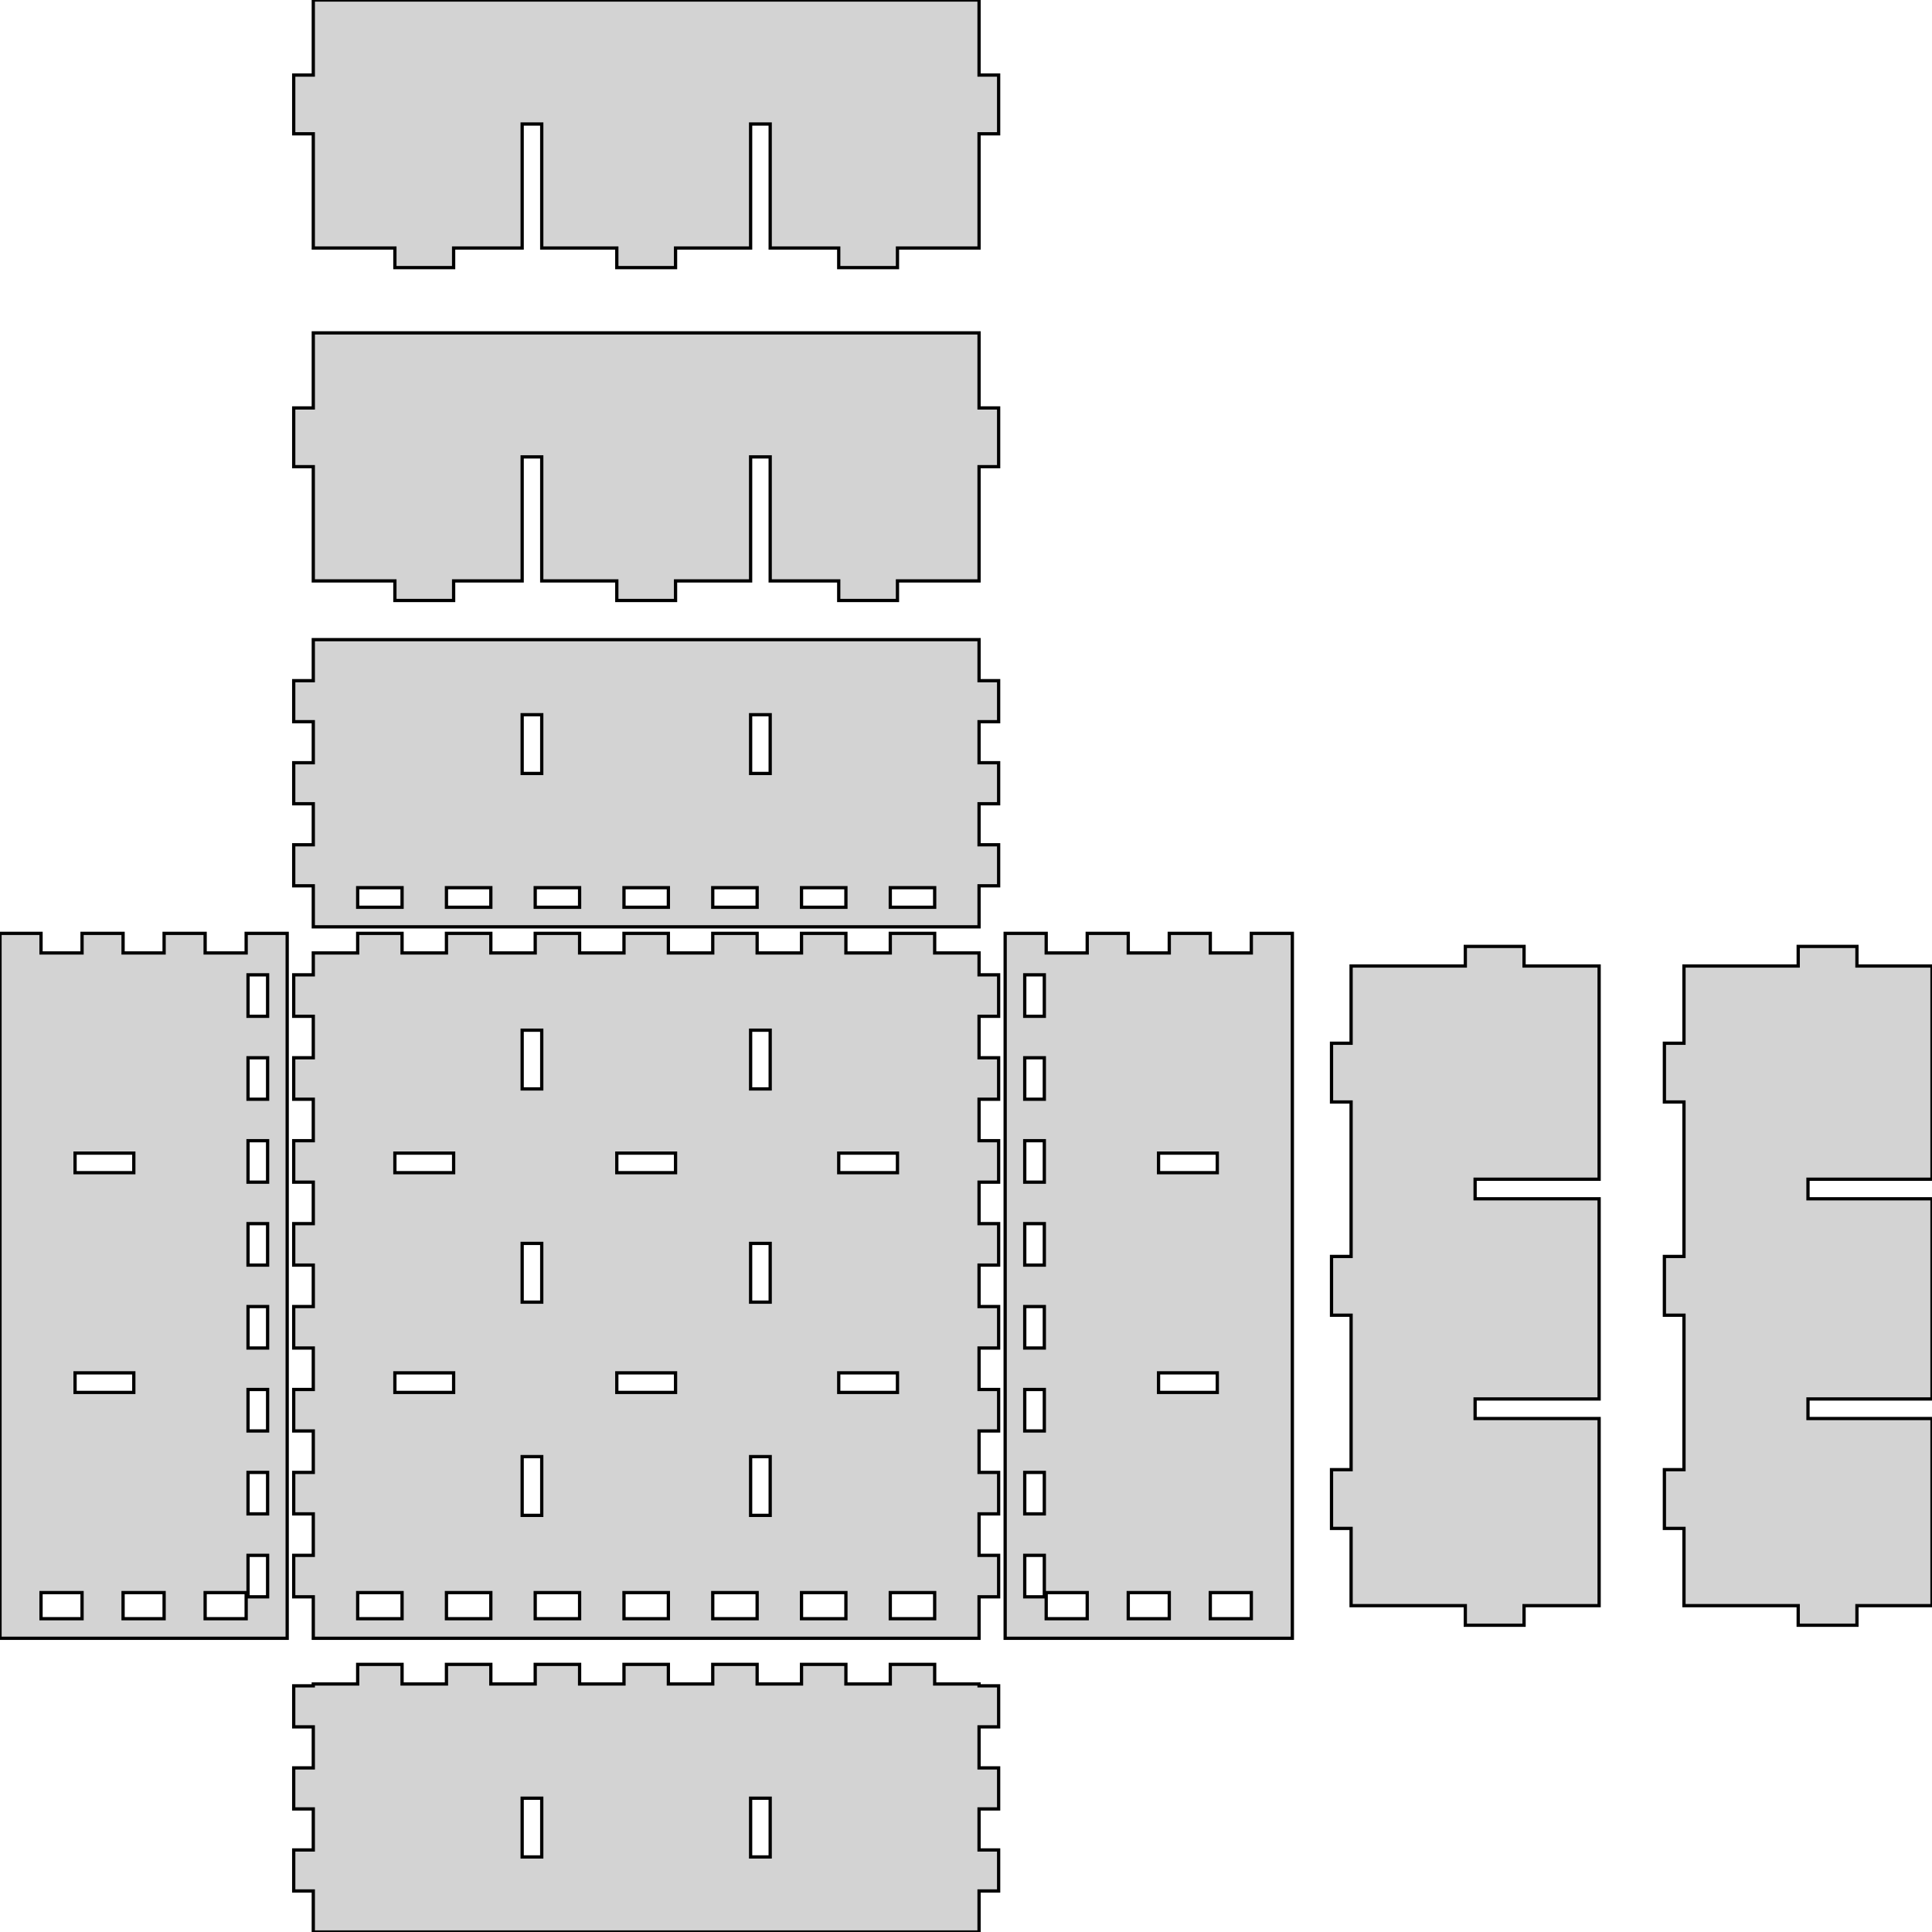
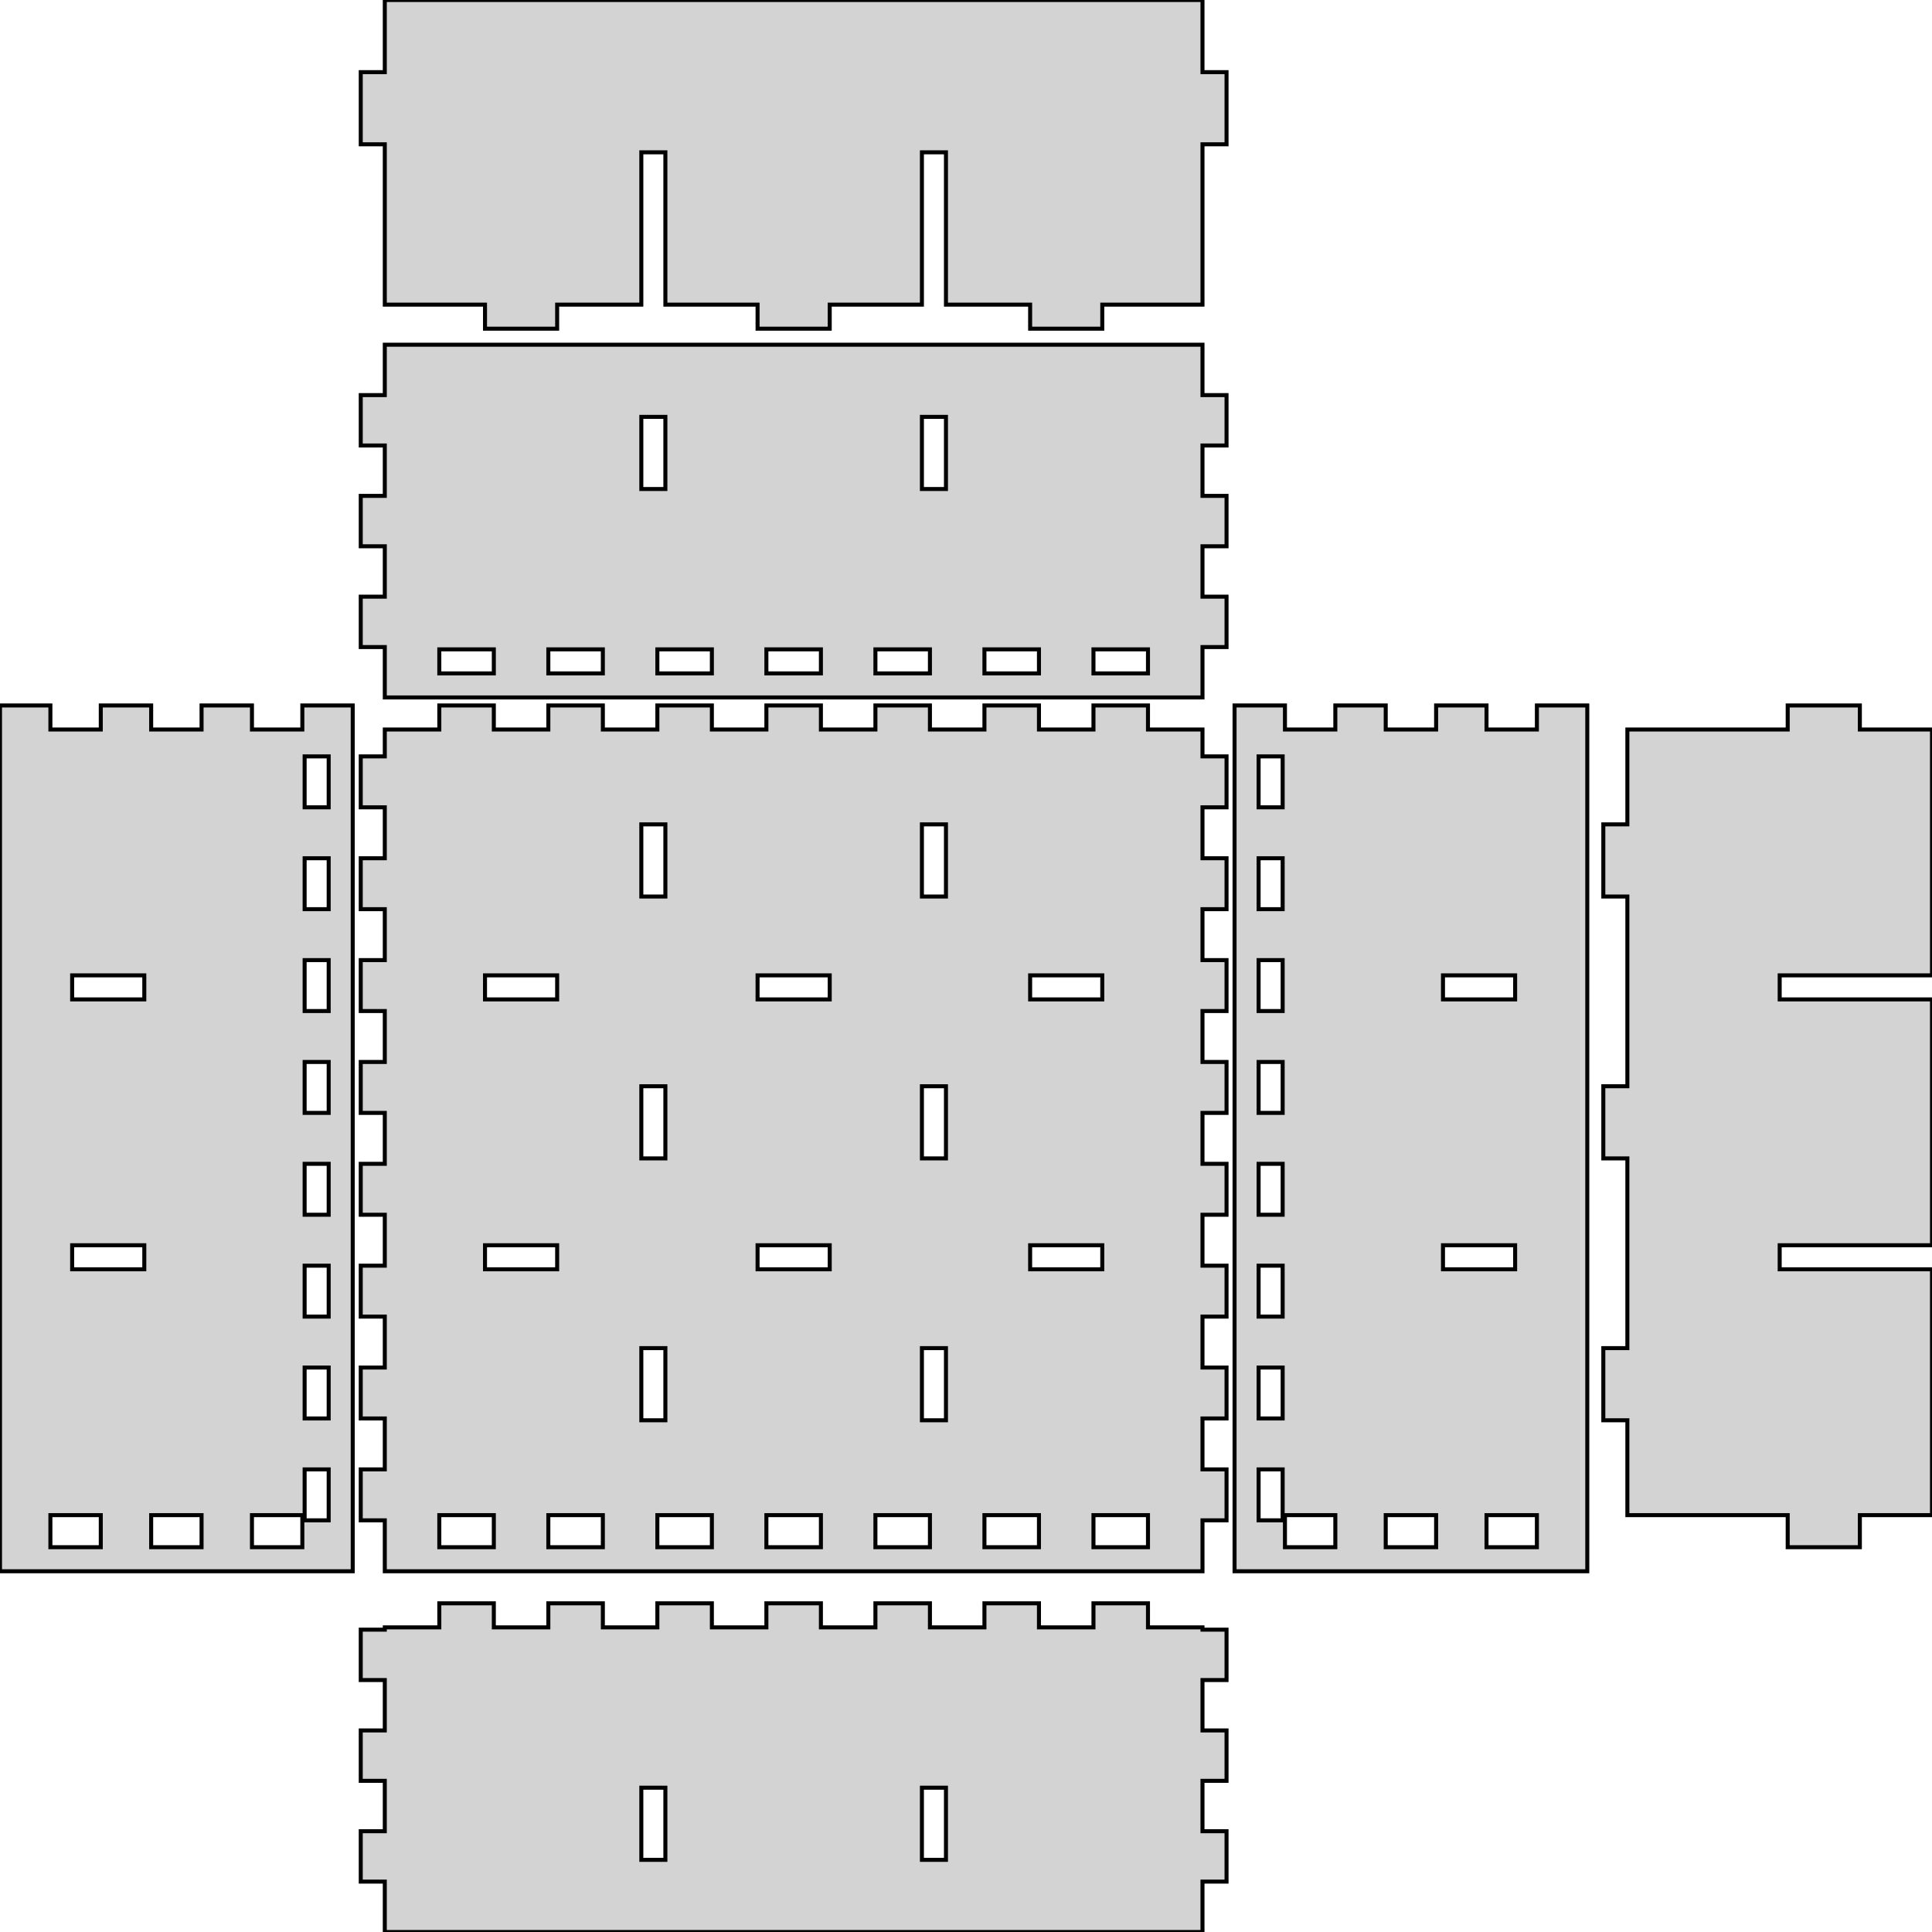
- <svg xmlns="http://www.w3.org/2000/svg" width="296mm" height="296mm" viewBox="-99 -197 296 296" version="1.1">
-   <path d=" M -29.5,-159 L -19,-159 L -19,-178 L -16,-178 L -16,-159 L -4.5,-159  L -4.5,-156 L 4.5,-156 L 4.5,-159 L 16,-159 L 16,-178 L 19,-178  L 19,-159 L 29.5,-159 L 29.5,-156 L 38.5,-156 L 38.5,-159 L 51,-159  L 51,-176.5 L 54,-176.5 L 54,-185.5 L 51,-185.5 L 51,-197 L -51,-197  L -51,-185.5 L -54,-185.5 L -54,-176.5 L -51,-176.5 L -51,-159 L -38.5,-159  L -38.5,-156 L -29.5,-156 z M -29.5,-108 L -19,-108 L -19,-127 L -16,-127 L -16,-108 L -4.5,-108  L -4.5,-105 L 4.5,-105 L 4.5,-108 L 16,-108 L 16,-127 L 19,-127  L 19,-108 L 29.5,-108 L 29.5,-105 L 38.5,-105 L 38.5,-108 L 51,-108  L 51,-125.5 L 54,-125.5 L 54,-134.5 L 51,-134.5 L 51,-146 L -51,-146  L -51,-134.5 L -54,-134.5 L -54,-125.5 L -51,-125.5 L -51,-108 L -38.5,-108  L -38.5,-105 L -29.5,-105 z M 51,-61.286 L 54,-61.286 L 54,-67.571 L 51,-67.571 L 51,-73.857 L 54,-73.857  L 54,-80.143 L 51,-80.143 L 51,-86.429 L 54,-86.429 L 54,-92.714 L 51,-92.714  L 51,-99 L -51,-99 L -51,-92.714 L -54,-92.714 L -54,-86.429 L -51,-86.429  L -51,-80.143 L -54,-80.143 L -54,-73.857 L -51,-73.857 L -51,-67.571 L -54,-67.571  L -54,-61.286 L -51,-61.286 L -51,-55 L 51,-55 z M -19,-78.5 L -19,-87.5 L -16,-87.5 L -16,-78.5 z M 16,-78.5 L 16,-87.5 L 19,-87.5 L 19,-78.5 z M 37.4,-58 L 37.4,-61 L 44.2,-61 L 44.2,-58 z M 23.8,-58 L 23.8,-61 L 30.6,-61 L 30.6,-58 z M 10.2,-58 L 10.2,-61 L 17,-61 L 17,-58 z M -3.4,-58 L -3.4,-61 L 3.4,-61 L 3.4,-58 z M -17,-58 L -17,-61 L -10.2,-61 L -10.2,-58 z M -30.6,-58 L -30.6,-61 L -23.8,-61 L -23.8,-58 z M -44.2,-58 L -44.2,-61 L -37.4,-61 L -37.4,-58 z M 99,-54 L 92.714,-54 L 92.714,-51 L 86.429,-51 L 86.429,-54 L 80.143,-54  L 80.143,-51 L 73.857,-51 L 73.857,-54 L 67.571,-54 L 67.571,-51 L 61.286,-51  L 61.286,-54 L 55,-54 L 55,54 L 99,54 z M 58,-41.294 L 58,-47.647 L 61,-47.647 L 61,-41.294 z M 58,-28.588 L 58,-34.941 L 61,-34.941 L 61,-28.588 z M 58,-15.882 L 58,-22.235 L 61,-22.235 L 61,-15.882 z M 78.5,-17.333 L 78.5,-20.333 L 87.5,-20.333 L 87.5,-17.333 z M 58,-3.176 L 58,-9.529 L 61,-9.529 L 61,-3.176 z M 58,9.529 L 58,3.176 L 61,3.176 L 61,9.529 z M 78.5,16.333 L 78.5,13.333 L 87.5,13.333 L 87.5,16.333 z M 58,22.235 L 58,15.882 L 61,15.882 L 61,22.235 z M 58,34.941 L 58,28.588 L 61,28.588 L 61,34.941 z M 58,47.647 L 58,41.294 L 61,41.294 L 61,47.647 z M 61.286,51 L 61.286,47 L 67.571,47 L 67.571,51 z M 73.857,51 L 73.857,47 L 80.143,47 L 80.143,51 z M 86.429,51 L 86.429,47 L 92.714,47 L 92.714,51 z M -55,-54 L -61.286,-54 L -61.286,-51 L -67.571,-51 L -67.571,-54 L -73.857,-54  L -73.857,-51 L -80.143,-51 L -80.143,-54 L -86.429,-54 L -86.429,-51 L -92.714,-51  L -92.714,-54 L -99,-54 L -99,54 L -55,54 z M -61,-41.294 L -61,-47.647 L -58,-47.647 L -58,-41.294 z M -61,-28.588 L -61,-34.941 L -58,-34.941 L -58,-28.588 z M -61,-15.882 L -61,-22.235 L -58,-22.235 L -58,-15.882 z M -87.5,-17.333 L -87.5,-20.333 L -78.5,-20.333 L -78.5,-17.333 z M -61,-3.176 L -61,-9.529 L -58,-9.529 L -58,-3.176 z M -61,9.529 L -61,3.176 L -58,3.176 L -58,9.529 z M -87.5,16.333 L -87.5,13.333 L -78.5,13.333 L -78.5,16.333 z M -61,22.235 L -61,15.882 L -58,15.882 L -58,22.235 z M -61,34.941 L -61,28.588 L -58,28.588 L -58,34.941 z M -61,47.647 L -61,41.294 L -58,41.294 L -58,47.647 z M -80.143,51 L -80.143,47 L -73.857,47 L -73.857,51 z M -92.714,51 L -92.714,47 L -86.429,47 L -86.429,51 z M -67.571,51 L -67.571,47 L -61.286,47 L -61.286,51 z M 51,47.647 L 54,47.647 L 54,41.294 L 51,41.294 L 51,34.941 L 54,34.941  L 54,28.588 L 51,28.588 L 51,22.235 L 54,22.235 L 54,15.882 L 51,15.882  L 51,9.529 L 54,9.529 L 54,3.176 L 51,3.176 L 51,-3.176 L 54,-3.176  L 54,-9.529 L 51,-9.529 L 51,-15.882 L 54,-15.882 L 54,-22.235 L 51,-22.235  L 51,-28.588 L 54,-28.588 L 54,-34.941 L 51,-34.941 L 51,-41.294 L 54,-41.294  L 54,-47.647 L 51,-47.647 L 51,-51 L 44.2,-51 L 44.2,-54 L 37.4,-54  L 37.4,-51 L 30.6,-51 L 30.6,-54 L 23.8,-54 L 23.8,-51 L 17,-51  L 17,-54 L 10.2,-54 L 10.2,-51 L 3.4,-51 L 3.4,-54 L -3.4,-54  L -3.4,-51 L -10.2,-51 L -10.2,-54 L -17,-54 L -17,-51 L -23.8,-51  L -23.8,-54 L -30.6,-54 L -30.6,-51 L -37.4,-51 L -37.4,-54 L -44.2,-54  L -44.2,-51 L -51,-51 L -51,-47.647 L -54,-47.647 L -54,-41.294 L -51,-41.294  L -51,-34.941 L -54,-34.941 L -54,-28.588 L -51,-28.588 L -51,-22.235 L -54,-22.235  L -54,-15.882 L -51,-15.882 L -51,-9.529 L -54,-9.529 L -54,-3.176 L -51,-3.176  L -51,3.176 L -54,3.176 L -54,9.529 L -51,9.529 L -51,15.882 L -54,15.882  L -54,22.235 L -51,22.235 L -51,28.588 L -54,28.588 L -54,34.941 L -51,34.941  L -51,41.294 L -54,41.294 L -54,47.647 L -51,47.647 L -51,54 L 51,54  z M 16,-30.167 L 16,-39.167 L 19,-39.167 L 19,-30.167 z M -19,-30.167 L -19,-39.167 L -16,-39.167 L -16,-30.167 z M 29.5,-17.333 L 29.5,-20.333 L 38.5,-20.333 L 38.5,-17.333 z M -4.5,-17.333 L -4.5,-20.333 L 4.5,-20.333 L 4.5,-17.333 z M -38.5,-17.333 L -38.5,-20.333 L -29.5,-20.333 L -29.5,-17.333 z M 16,2.5 L 16,-6.5 L 19,-6.5 L 19,2.5 z M -19,2.5 L -19,-6.5 L -16,-6.5 L -16,2.5 z M 29.5,16.333 L 29.5,13.333 L 38.5,13.333 L 38.5,16.333 z M -4.5,16.333 L -4.5,13.333 L 4.5,13.333 L 4.5,16.333 z M -38.5,16.333 L -38.5,13.333 L -29.5,13.333 L -29.5,16.333 z M -19,35.167 L -19,26.167 L -16,26.167 L -16,35.167 z M 16,35.167 L 16,26.167 L 19,26.167 L 19,35.167 z M -30.6,51 L -30.6,47 L -23.8,47 L -23.8,51 z M -44.2,51 L -44.2,47 L -37.4,47 L -37.4,51 z M -17,51 L -17,47 L -10.2,47 L -10.2,51 z M -3.4,51 L -3.4,47 L 3.4,47 L 3.4,51 z M 10.2,51 L 10.2,47 L 17,47 L 17,51 z M 23.8,51 L 23.8,47 L 30.6,47 L 30.6,51 z M 37.4,51 L 37.4,47 L 44.2,47 L 44.2,51 z M 185.5,49 L 197,49 L 197,20.333 L 178,20.333 L 178,17.333 L 197,17.333  L 197,-13.333 L 178,-13.333 L 178,-16.333 L 197,-16.333 L 197,-49 L 185.5,-49  L 185.5,-52 L 176.5,-52 L 176.5,-49 L 159,-49 L 159,-37.167 L 156,-37.167  L 156,-28.167 L 159,-28.167 L 159,-4.5 L 156,-4.5 L 156,4.5 L 159,4.5  L 159,28.167 L 156,28.167 L 156,37.167 L 159,37.167 L 159,49 L 176.5,49  L 176.5,52 L 185.5,52 z M 134.5,49 L 146,49 L 146,20.333 L 127,20.333 L 127,17.333 L 146,17.333  L 146,-13.333 L 127,-13.333 L 127,-16.333 L 146,-16.333 L 146,-49 L 134.5,-49  L 134.5,-52 L 125.5,-52 L 125.5,-49 L 108,-49 L 108,-37.167 L 105,-37.167  L 105,-28.167 L 108,-28.167 L 108,-4.5 L 105,-4.5 L 105,4.5 L 108,4.5  L 108,28.167 L 105,28.167 L 105,37.167 L 108,37.167 L 108,49 L 125.5,49  L 125.5,52 L 134.5,52 z M 51,92.714 L 54,92.714 L 54,86.429 L 51,86.429 L 51,80.143 L 54,80.143  L 54,73.857 L 51,73.857 L 51,67.571 L 54,67.571 L 54,61.286 L 51,61.286  L 51,61 L 44.2,61 L 44.2,58 L 37.4,58 L 37.4,61 L 30.6,61  L 30.6,58 L 23.8,58 L 23.8,61 L 17,61 L 17,58 L 10.2,58  L 10.2,61 L 3.4,61 L 3.4,58 L -3.4,58 L -3.4,61 L -10.2,61  L -10.2,58 L -17,58 L -17,61 L -23.8,61 L -23.8,58 L -30.6,58  L -30.6,61 L -37.4,61 L -37.4,58 L -44.2,58 L -44.2,61 L -51,61  L -51,61.286 L -54,61.286 L -54,67.571 L -51,67.571 L -51,73.857 L -54,73.857  L -54,80.143 L -51,80.143 L -51,86.429 L -54,86.429 L -54,92.714 L -51,92.714  L -51,99 L 51,99 z M 16,87.5 L 16,78.5 L 19,78.5 L 19,87.5 z M -19,87.5 L -19,78.5 L -16,78.5 L -16,87.5 z " stroke="black" fill="lightgray" stroke-width="0.5" />
+ <svg xmlns="http://www.w3.org/2000/svg" width="241mm" height="241mm" viewBox="-99 -142 241 241" version="1.1">
+   <path d=" M -29.5,-104 L -19,-104 L -19,-123 L -16,-123 L -16,-104 L -4.5,-104  L -4.5,-101 L 4.5,-101 L 4.5,-104 L 16,-104 L 16,-123 L 19,-123  L 19,-104 L 29.5,-104 L 29.5,-101 L 38.5,-101 L 38.5,-104 L 51,-104  L 51,-124 L 54,-124 L 54,-133 L 51,-133 L 51,-142 L -51,-142  L -51,-133 L -54,-133 L -54,-124 L -51,-124 L -51,-104 L -38.5,-104  L -38.5,-101 L -29.5,-101 z M 51,-61.286 L 54,-61.286 L 54,-67.571 L 51,-67.571 L 51,-73.857 L 54,-73.857  L 54,-80.143 L 51,-80.143 L 51,-86.429 L 54,-86.429 L 54,-92.714 L 51,-92.714  L 51,-99 L -51,-99 L -51,-92.714 L -54,-92.714 L -54,-86.429 L -51,-86.429  L -51,-80.143 L -54,-80.143 L -54,-73.857 L -51,-73.857 L -51,-67.571 L -54,-67.571  L -54,-61.286 L -51,-61.286 L -51,-55 L 51,-55 z M -19,-81 L -19,-90 L -16,-90 L -16,-81 z M 16,-81 L 16,-90 L 19,-90 L 19,-81 z M 37.4,-58 L 37.4,-61 L 44.2,-61 L 44.2,-58 z M 23.8,-58 L 23.8,-61 L 30.6,-61 L 30.6,-58 z M 10.2,-58 L 10.2,-61 L 17,-61 L 17,-58 z M -3.4,-58 L -3.4,-61 L 3.4,-61 L 3.4,-58 z M -17,-58 L -17,-61 L -10.2,-61 L -10.2,-58 z M -30.6,-58 L -30.6,-61 L -23.8,-61 L -23.8,-58 z M -44.2,-58 L -44.2,-61 L -37.4,-61 L -37.4,-58 z M 51,47.647 L 54,47.647 L 54,41.294 L 51,41.294 L 51,34.941 L 54,34.941  L 54,28.588 L 51,28.588 L 51,22.235 L 54,22.235 L 54,15.882 L 51,15.882  L 51,9.529 L 54,9.529 L 54,3.176 L 51,3.176 L 51,-3.176 L 54,-3.176  L 54,-9.529 L 51,-9.529 L 51,-15.882 L 54,-15.882 L 54,-22.235 L 51,-22.235  L 51,-28.588 L 54,-28.588 L 54,-34.941 L 51,-34.941 L 51,-41.294 L 54,-41.294  L 54,-47.647 L 51,-47.647 L 51,-51 L 44.2,-51 L 44.2,-54 L 37.4,-54  L 37.4,-51 L 30.6,-51 L 30.6,-54 L 23.8,-54 L 23.8,-51 L 17,-51  L 17,-54 L 10.2,-54 L 10.2,-51 L 3.4,-51 L 3.4,-54 L -3.4,-54  L -3.4,-51 L -10.2,-51 L -10.2,-54 L -17,-54 L -17,-51 L -23.8,-51  L -23.8,-54 L -30.6,-54 L -30.6,-51 L -37.4,-51 L -37.4,-54 L -44.2,-54  L -44.2,-51 L -51,-51 L -51,-47.647 L -54,-47.647 L -54,-41.294 L -51,-41.294  L -51,-34.941 L -54,-34.941 L -54,-28.588 L -51,-28.588 L -51,-22.235 L -54,-22.235  L -54,-15.882 L -51,-15.882 L -51,-9.529 L -54,-9.529 L -54,-3.176 L -51,-3.176  L -51,3.176 L -54,3.176 L -54,9.529 L -51,9.529 L -51,15.882 L -54,15.882  L -54,22.235 L -51,22.235 L -51,28.588 L -54,28.588 L -54,34.941 L -51,34.941  L -51,41.294 L -54,41.294 L -54,47.647 L -51,47.647 L -51,54 L 51,54  z M -19,-30.167 L -19,-39.167 L -16,-39.167 L -16,-30.167 z M 16,-30.167 L 16,-39.167 L 19,-39.167 L 19,-30.167 z M -38.5,-17.333 L -38.5,-20.333 L -29.5,-20.333 L -29.5,-17.333 z M 29.5,-17.333 L 29.5,-20.333 L 38.5,-20.333 L 38.5,-17.333 z M -4.5,-17.333 L -4.5,-20.333 L 4.5,-20.333 L 4.5,-17.333 z M -19,2.5 L -19,-6.5 L -16,-6.5 L -16,2.5 z M 16,2.5 L 16,-6.5 L 19,-6.5 L 19,2.5 z M 29.5,16.333 L 29.5,13.333 L 38.5,13.333 L 38.5,16.333 z M -4.5,16.333 L -4.5,13.333 L 4.5,13.333 L 4.5,16.333 z M -38.5,16.333 L -38.5,13.333 L -29.5,13.333 L -29.5,16.333 z M -19,35.167 L -19,26.167 L -16,26.167 L -16,35.167 z M 16,35.167 L 16,26.167 L 19,26.167 L 19,35.167 z M 37.4,51 L 37.4,47 L 44.2,47 L 44.2,51 z M 23.8,51 L 23.8,47 L 30.6,47 L 30.6,51 z M 10.2,51 L 10.2,47 L 17,47 L 17,51 z M -3.4,51 L -3.4,47 L 3.4,47 L 3.4,51 z M -17,51 L -17,47 L -10.2,47 L -10.2,51 z M -30.6,51 L -30.6,47 L -23.8,47 L -23.8,51 z M -44.2,51 L -44.2,47 L -37.4,47 L -37.4,51 z M 99,-54 L 92.714,-54 L 92.714,-51 L 86.429,-51 L 86.429,-54 L 80.143,-54  L 80.143,-51 L 73.857,-51 L 73.857,-54 L 67.571,-54 L 67.571,-51 L 61.286,-51  L 61.286,-54 L 55,-54 L 55,54 L 99,54 z M 58,-41.294 L 58,-47.647 L 61,-47.647 L 61,-41.294 z M 58,-28.588 L 58,-34.941 L 61,-34.941 L 61,-28.588 z M 58,-15.882 L 58,-22.235 L 61,-22.235 L 61,-15.882 z M 81,-17.333 L 81,-20.333 L 90,-20.333 L 90,-17.333 z M 58,-3.176 L 58,-9.529 L 61,-9.529 L 61,-3.176 z M 58,9.529 L 58,3.176 L 61,3.176 L 61,9.529 z M 81,16.333 L 81,13.333 L 90,13.333 L 90,16.333 z M 58,22.235 L 58,15.882 L 61,15.882 L 61,22.235 z M 58,34.941 L 58,28.588 L 61,28.588 L 61,34.941 z M 58,47.647 L 58,41.294 L 61,41.294 L 61,47.647 z M 86.429,51 L 86.429,47 L 92.714,47 L 92.714,51 z M 61.286,51 L 61.286,47 L 67.571,47 L 67.571,51 z M 73.857,51 L 73.857,47 L 80.143,47 L 80.143,51 z M -55,-54 L -61.286,-54 L -61.286,-51 L -67.571,-51 L -67.571,-54 L -73.857,-54  L -73.857,-51 L -80.143,-51 L -80.143,-54 L -86.429,-54 L -86.429,-51 L -92.714,-51  L -92.714,-54 L -99,-54 L -99,54 L -55,54 z M -61,-41.294 L -61,-47.647 L -58,-47.647 L -58,-41.294 z M -61,-28.588 L -61,-34.941 L -58,-34.941 L -58,-28.588 z M -61,-15.882 L -61,-22.235 L -58,-22.235 L -58,-15.882 z M -90,-17.333 L -90,-20.333 L -81,-20.333 L -81,-17.333 z M -61,-3.176 L -61,-9.529 L -58,-9.529 L -58,-3.176 z M -61,9.529 L -61,3.176 L -58,3.176 L -58,9.529 z M -90,16.333 L -90,13.333 L -81,13.333 L -81,16.333 z M -61,22.235 L -61,15.882 L -58,15.882 L -58,22.235 z M -61,34.941 L -61,28.588 L -58,28.588 L -58,34.941 z M -61,47.647 L -61,41.294 L -58,41.294 L -58,47.647 z M -80.143,51 L -80.143,47 L -73.857,47 L -73.857,51 z M -92.714,51 L -92.714,47 L -86.429,47 L -86.429,51 z M -67.571,51 L -67.571,47 L -61.286,47 L -61.286,51 z M 133,47 L 142,47 L 142,16.333 L 123,16.333 L 123,13.333 L 142,13.333  L 142,-17.333 L 123,-17.333 L 123,-20.333 L 142,-20.333 L 142,-51 L 133,-51  L 133,-54 L 124,-54 L 124,-51 L 104,-51 L 104,-39.167 L 101,-39.167  L 101,-30.167 L 104,-30.167 L 104,-6.5 L 101,-6.5 L 101,2.5 L 104,2.5  L 104,26.167 L 101,26.167 L 101,35.167 L 104,35.167 L 104,47 L 124,47  L 124,51 L 133,51 z M 51,92.714 L 54,92.714 L 54,86.429 L 51,86.429 L 51,80.143 L 54,80.143  L 54,73.857 L 51,73.857 L 51,67.571 L 54,67.571 L 54,61.286 L 51,61.286  L 51,61 L 44.2,61 L 44.2,58 L 37.4,58 L 37.4,61 L 30.6,61  L 30.6,58 L 23.8,58 L 23.8,61 L 17,61 L 17,58 L 10.2,58  L 10.2,61 L 3.4,61 L 3.4,58 L -3.4,58 L -3.4,61 L -10.2,61  L -10.2,58 L -17,58 L -17,61 L -23.8,61 L -23.8,58 L -30.6,58  L -30.6,61 L -37.4,61 L -37.4,58 L -44.2,58 L -44.2,61 L -51,61  L -51,61.286 L -54,61.286 L -54,67.571 L -51,67.571 L -51,73.857 L -54,73.857  L -54,80.143 L -51,80.143 L -51,86.429 L -54,86.429 L -54,92.714 L -51,92.714  L -51,99 L 51,99 z M 16,90 L 16,81 L 19,81 L 19,90 z M -19,90 L -19,81 L -16,81 L -16,90 z " stroke="black" fill="lightgray" stroke-width="0.5" />
</svg>
